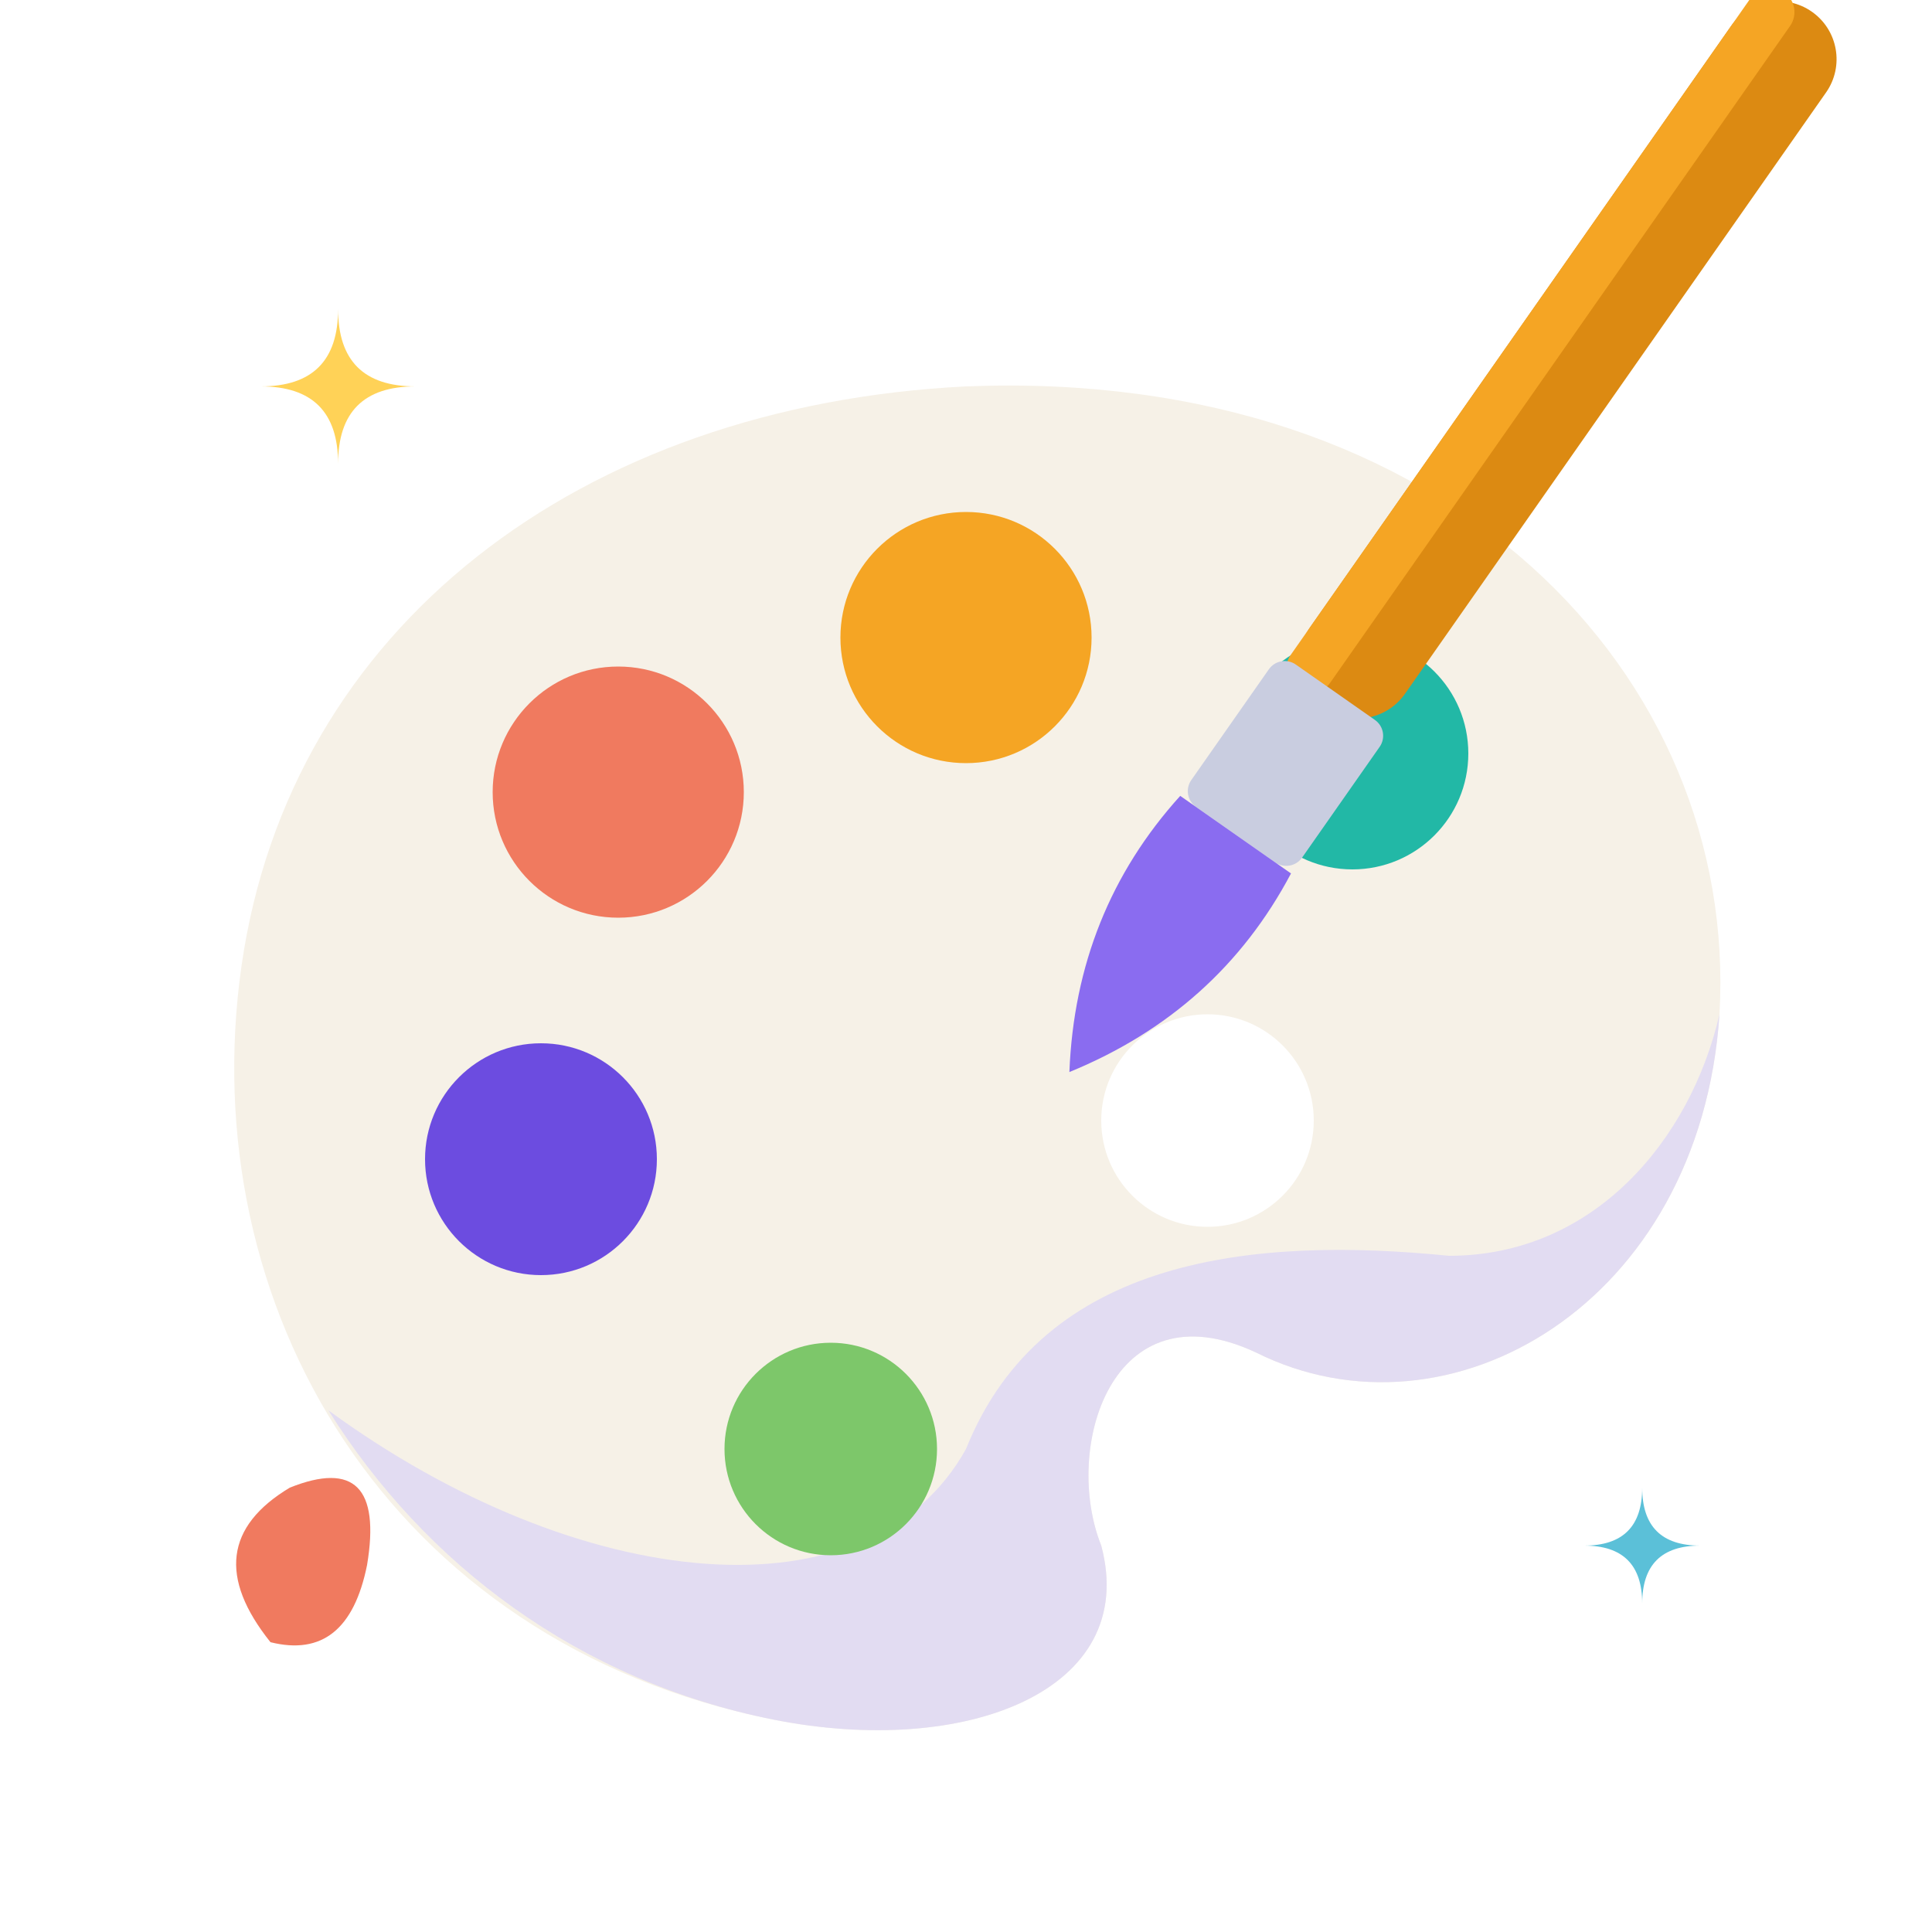
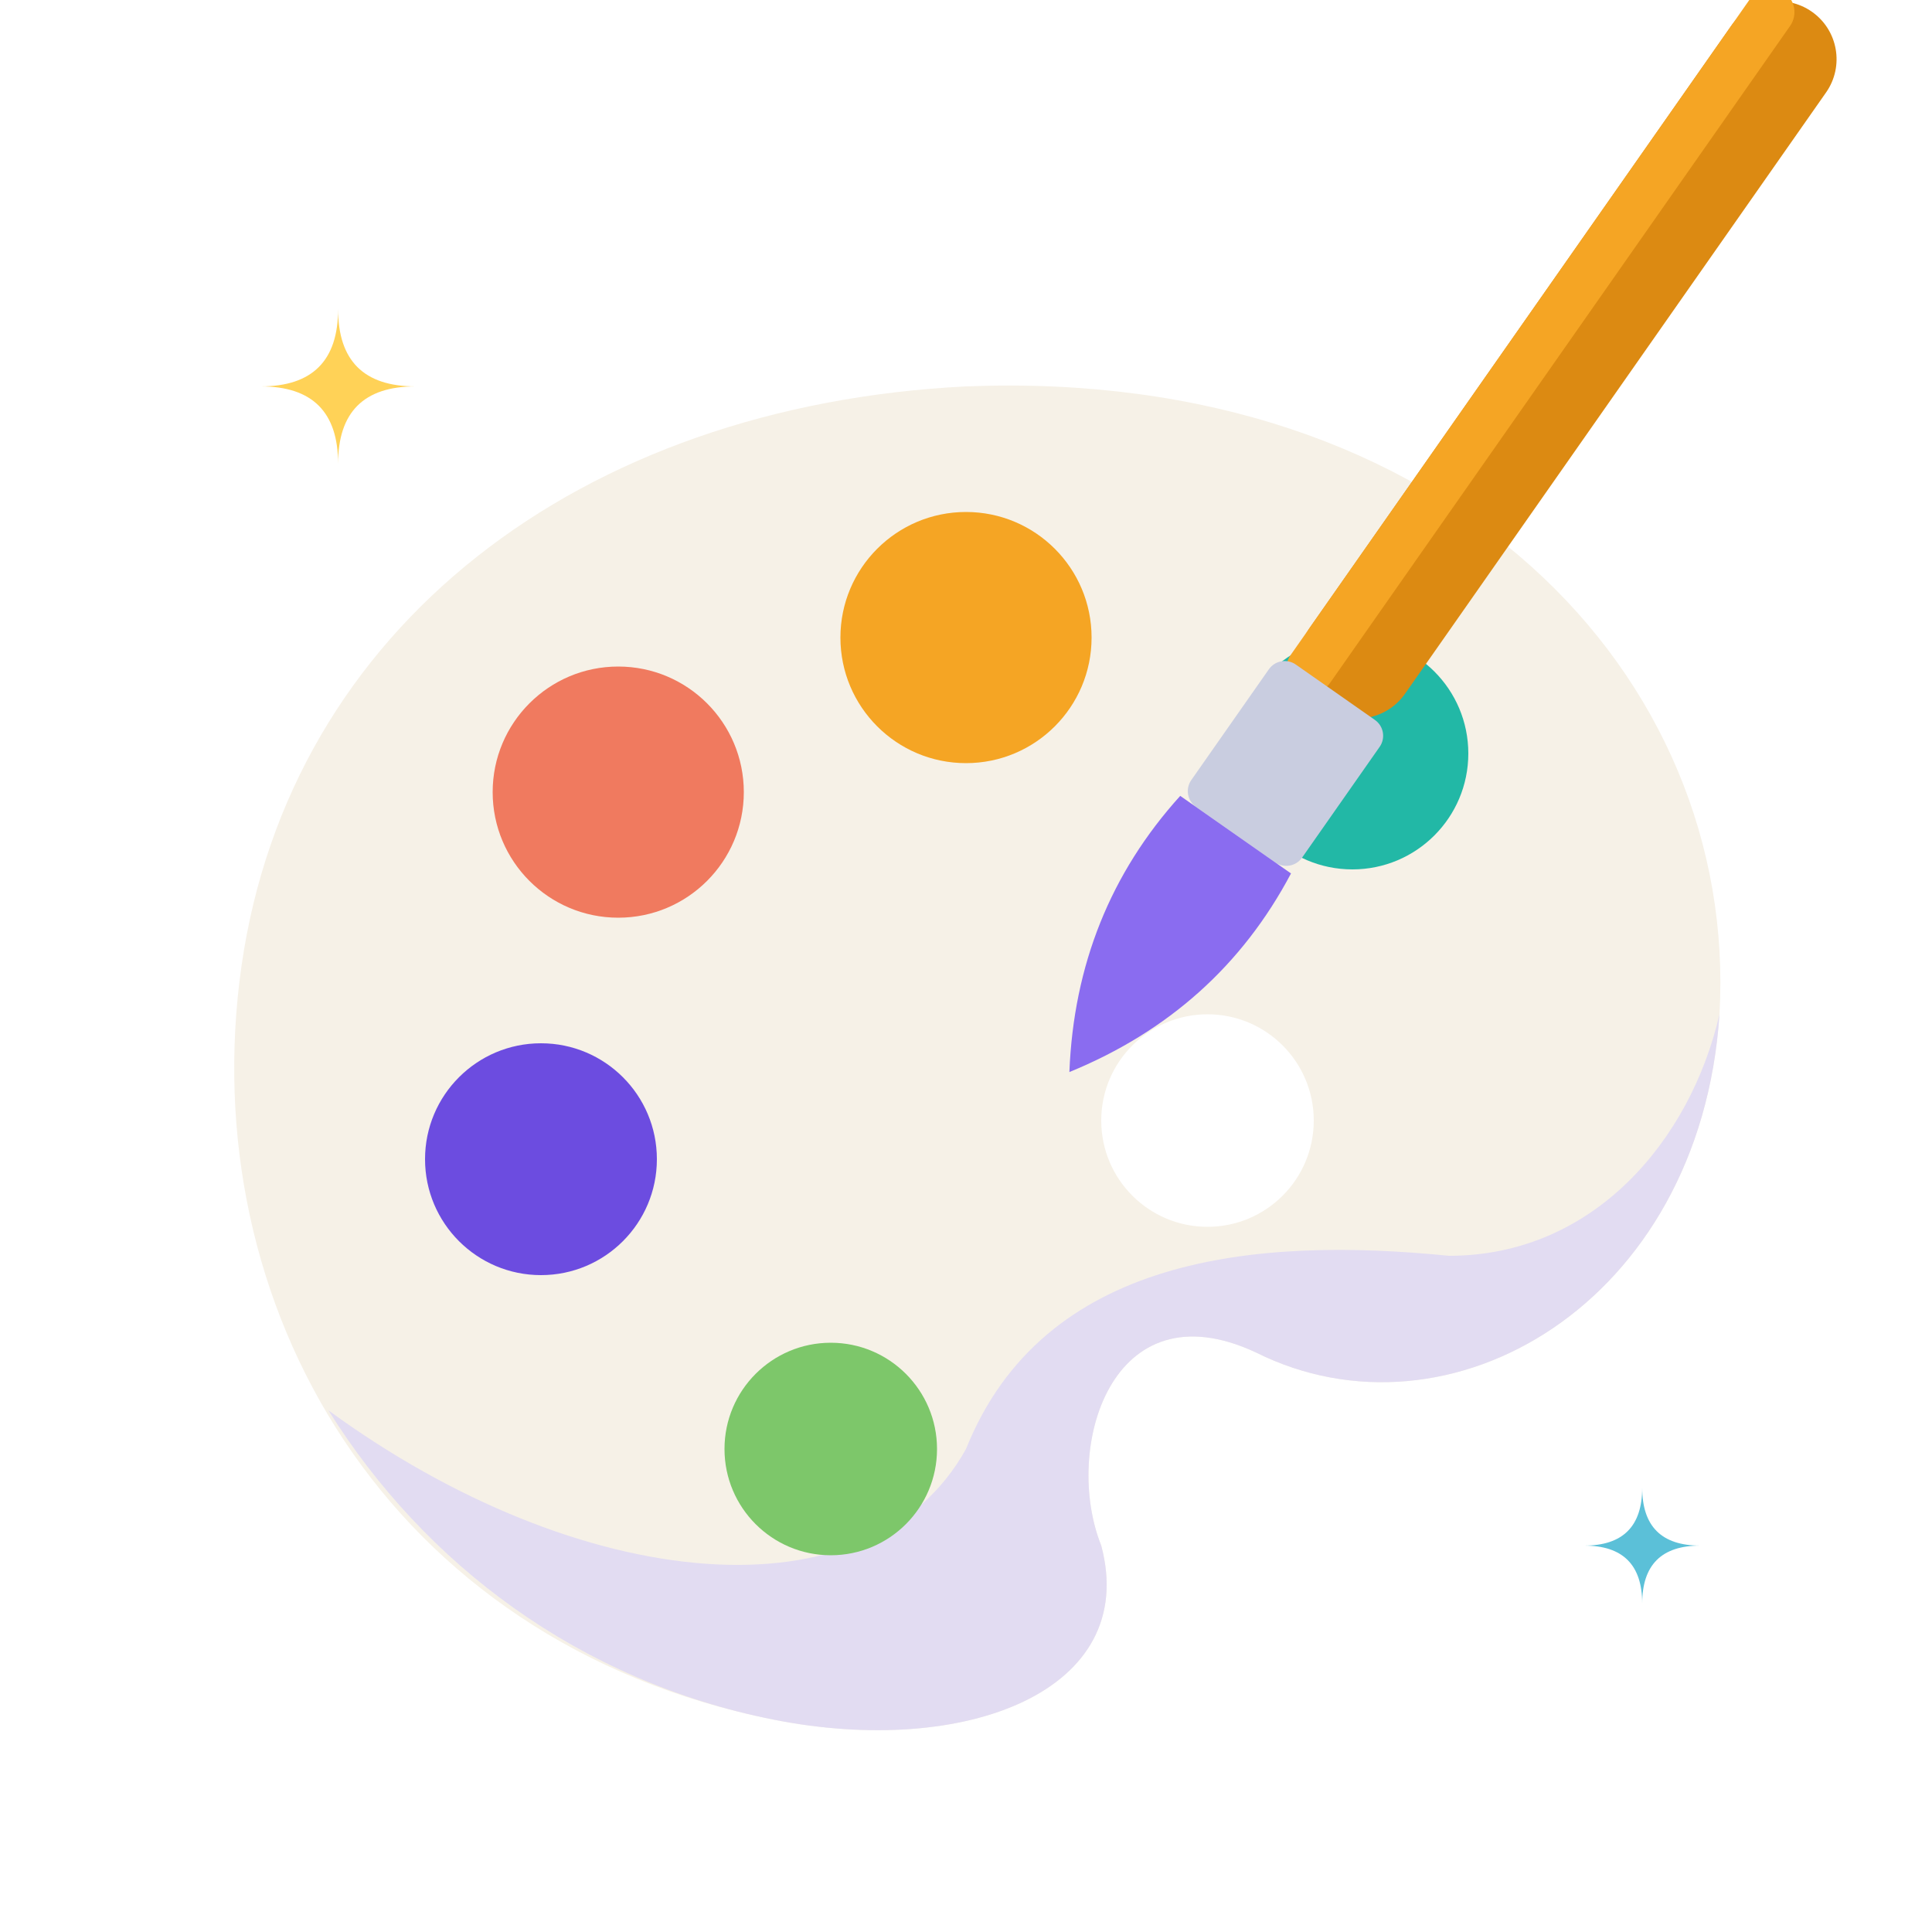
<svg xmlns="http://www.w3.org/2000/svg" viewBox="0 0 200 200" width="200" height="200">
  <g stroke-linecap="round" stroke-linejoin="round">
    <path d="M35 32 Q35 40 43 40 Q35 40 35 48 Q35 40 27 40 Q35 40 35 32Z" fill="#ffd257" opacity="1" />
    <path d="M170 154 Q170 160 176 160 Q170 160 170 166 Q170 160 164 160 Q170 160 170 154Z" fill="#5bc0d8" opacity="1" />
-     <path d="M28 170 Q20 160 30 154 Q40 150 38 162 Q36 172 28 170Z" fill="#f07a5f" />
    <path fill-rule="evenodd" fill="#f6f1e7" d="M100 40 C150 38 180 70 178 105 C176 135 150 150 130 140 C115 133 110 150 114 160 C118 175 100 182 80 178 C40 170 20 135 25 100 C30 65 60 42 100 40Z M114 116 a11 11 0 1 0 22 0 a11 11 0 1 0 -22 0Z" />
    <path d="M178 105 C176 135 150 150 130 140 C115 133 110 150 114 160 C118 175 100 182 80 178 C60 174 44 162 34 146 C60 165 90 168 100 150 C108 130 130 128 150 130 C165 130 175 118 178 105Z" fill="#e2dcf2" />
    <circle cx="64" cy="82" r="13" fill="#f07a5f" />
    <circle cx="100" cy="66" r="13" fill="#f5a524" />
    <circle cx="140" cy="78" r="12" fill="#22b8a6" />
    <circle cx="56" cy="120" r="12" fill="#6c4ce0" />
    <circle cx="86" cy="150" r="11" fill="#7dc76a" />
    <g transform="translate(152 52) rotate(35)">
      <rect x="-6" y="-62" width="12" height="88" rx="6" fill="#dc8a12" />
      <rect x="-6" y="-62" width="5" height="88" rx="2.5" fill="#f5a524" />
      <rect x="-7" y="24" width="14" height="18" rx="2" fill="#c9cde0" />
      <path d="M-7 42 Q-9 58 0 72 Q9 58 7 42Z" fill="#8a6cf0" />
    </g>
  </g>
</svg>
